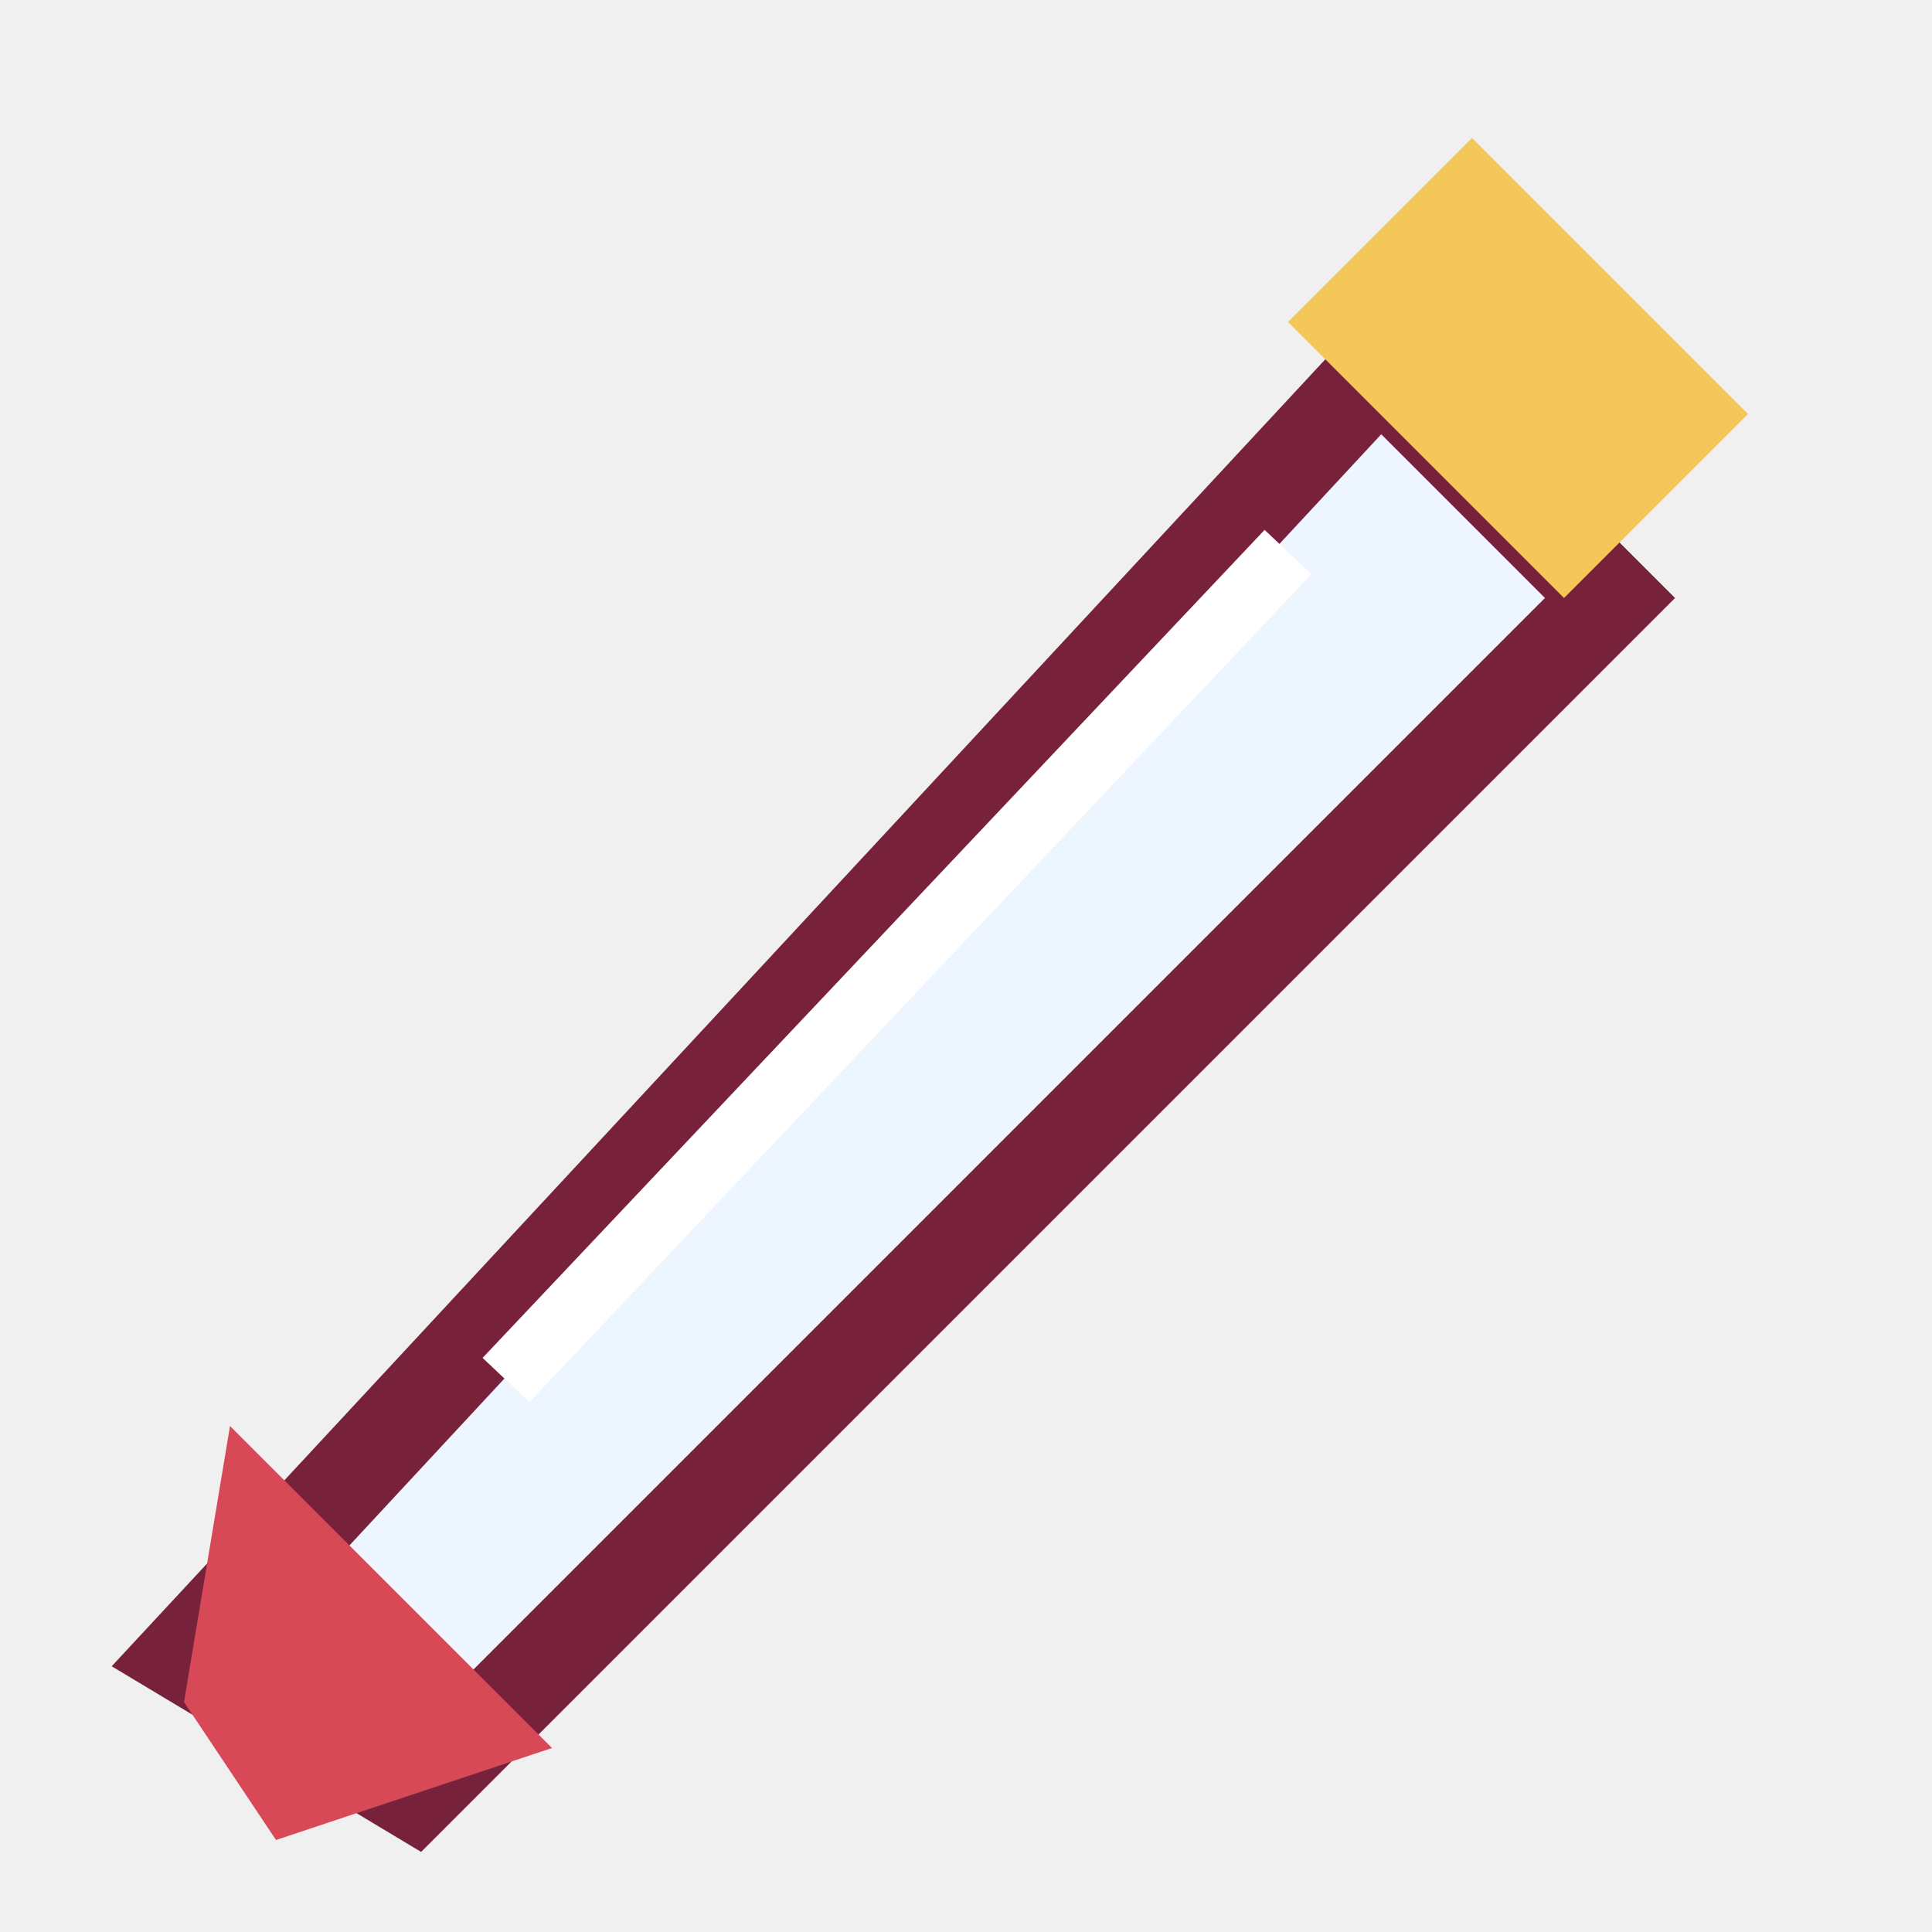
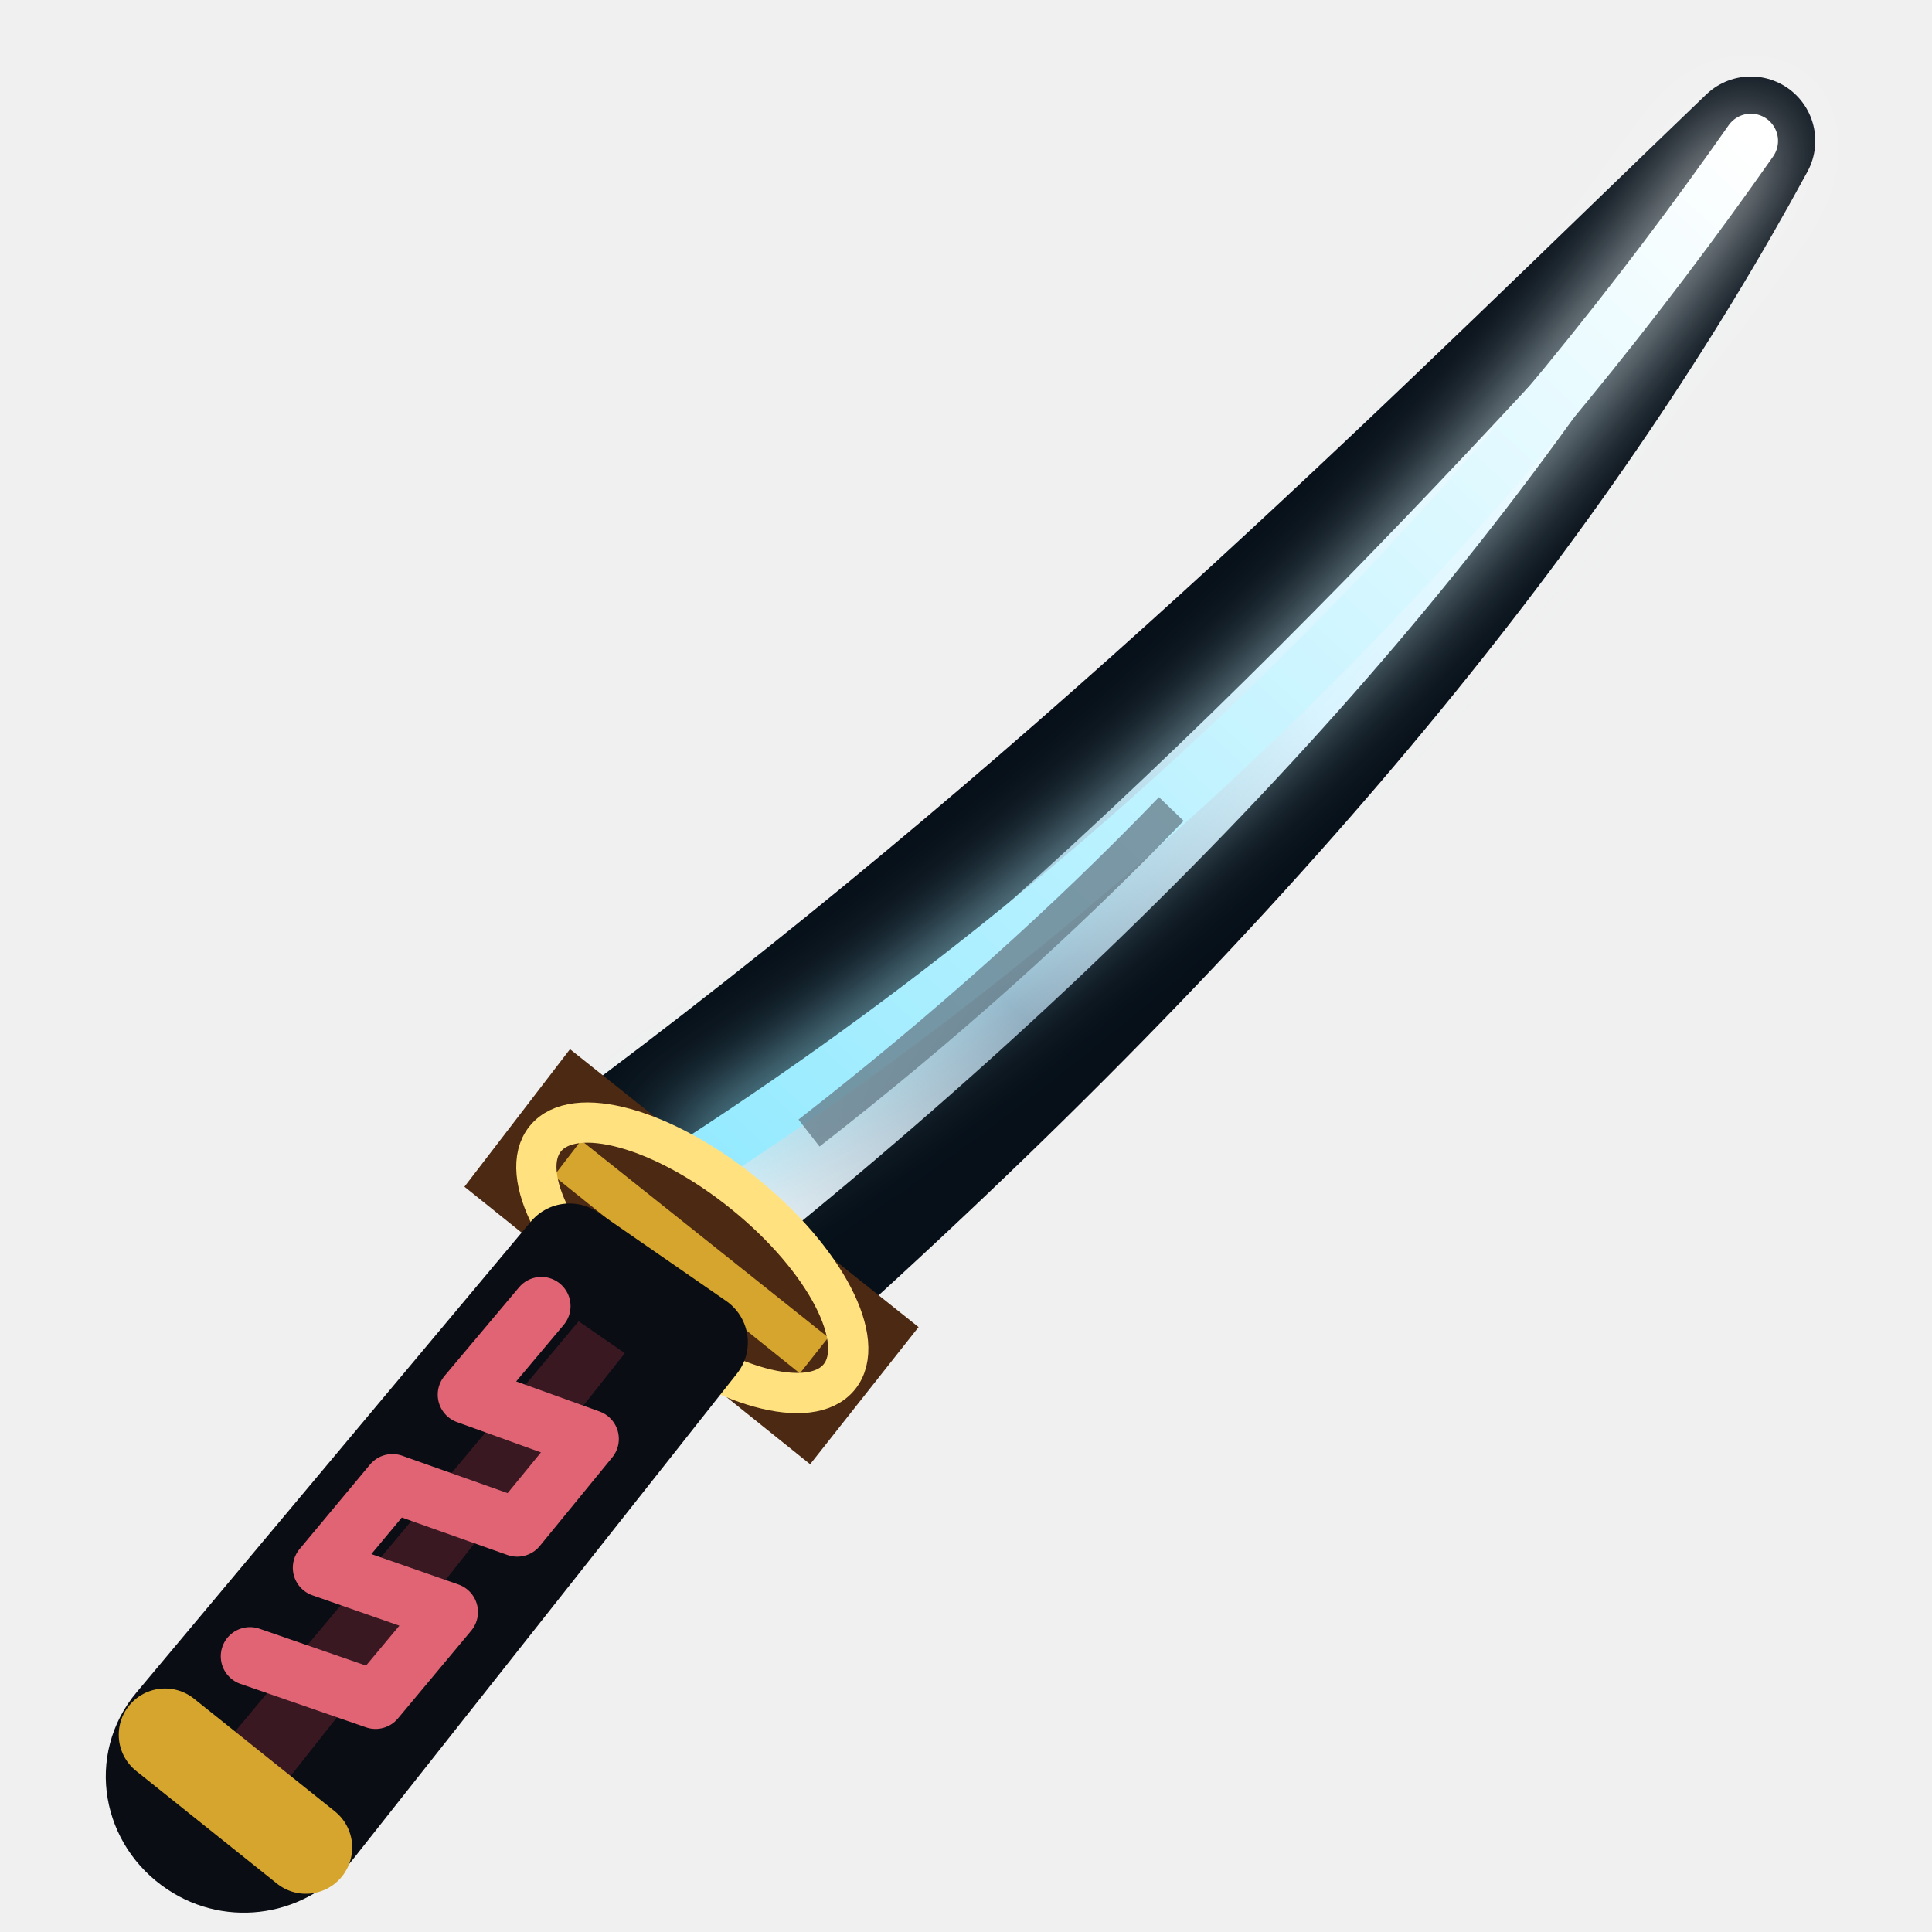
- <svg xmlns="http://www.w3.org/2000/svg" width="42" height="42" viewBox="0 0 42 42">
-   <path d="M4 36 30 8l5 5L9 39z" fill="#edf5ff" stroke="#77223a" stroke-width="2" />
-   <path d="m5 31 7 7-6 2-2-3z" fill="#d84958" />
-   <path d="m28 7 4-4 6 6-4 4z" fill="#f5c65a" />
-   <path d="m11 30 17-18" stroke="#fff" stroke-width="1.4" />
+ <svg xmlns="http://www.w3.org/2000/svg" width="48" height="48" viewBox="0 0 48 48">
+   <defs>
+     <linearGradient id="blade" x1="41" y1="5" x2="17" y2="31" gradientUnits="userSpaceOnUse">
+       <stop stop-color="#fff" />
+       <stop offset=".42" stop-color="#dff4ff" />
+       <stop offset=".72" stop-color="#8ea6b8" />
+       <stop offset="1" stop-color="#f9fdff" />
+     </linearGradient>
+     <linearGradient id="edge" x1="43" y1="3" x2="17" y2="31" gradientUnits="userSpaceOnUse">
+       <stop stop-color="#fff" />
+       <stop offset="1" stop-color="#8fe9ff" />
+     </linearGradient>
+     <filter id="glow" x="-40%" y="-40%" width="180%" height="180%">
+       <feGaussianBlur stdDeviation="1.1" result="b" />
+       <feMerge>
+         <feMergeNode in="b" />
+         <feMergeNode in="SourceGraphic" />
+       </feMerge>
+     </filter>
+   </defs>
+   <path d="M43.5 3.5C39 11.8 31.9 20.9 20.2 31.5l-4.4-3.4C27.4 19.4 36.2 10.5 43.5 3.5Z" fill="#182431" stroke="#071019" stroke-width="3.2" stroke-linejoin="round" />
+   <path d="M43.5 3.5C38.6 12.2 31 21.3 19.6 30.6l-2.25-1.72C27.9 20.7 36.5 11.4 43.5 3.5Z" fill="url(#blade)" />
+   <path d="M43.5 3.5C38.1 11.2 29.8 20.8 17.35 28.88" fill="none" stroke="url(#edge)" stroke-width="1.35" stroke-linecap="round" filter="url(#glow)" />
+   <path d="M20.1 28.15c3.4-2.65 6.35-5.3 9-8.05" fill="none" stroke="#647987" stroke-width=".85" opacity=".75" />
+   <path d="m14.3 27.2 7.4 5.9-1.7 2.15-7.35-5.9Z" fill="#d6a52d" stroke="#4c2912" stroke-width="1.6" />
+   <ellipse cx="17.2" cy="31.25" rx="4.7" ry="2.05" transform="rotate(39 17.2 31.25)" fill="none" stroke="#ffe180" stroke-width="1" />
+   <path d="m14.15 31.15-9.8 11.7c-.8.95-.55 2.35.5 3.05.95.64 2.22.43 2.93-.47l9.55-12.08Z" fill="#3a1822" stroke="#0a0d13" stroke-width="2.5" stroke-linejoin="round" />
+   <path d="m13.45 32.45-1.85 2.2 3.05 1.1-1.8 2.2-3.1-1.1-1.75 2.1 3.15 1.1-1.82 2.18-3.12-1.08" fill="none" stroke="#e06474" stroke-width="1.45" stroke-linecap="round" stroke-linejoin="round" />
+   <path d="m4.1 43.1 3.5 2.8" stroke="#d6a52d" stroke-width="2.3" stroke-linecap="round" />
</svg>
